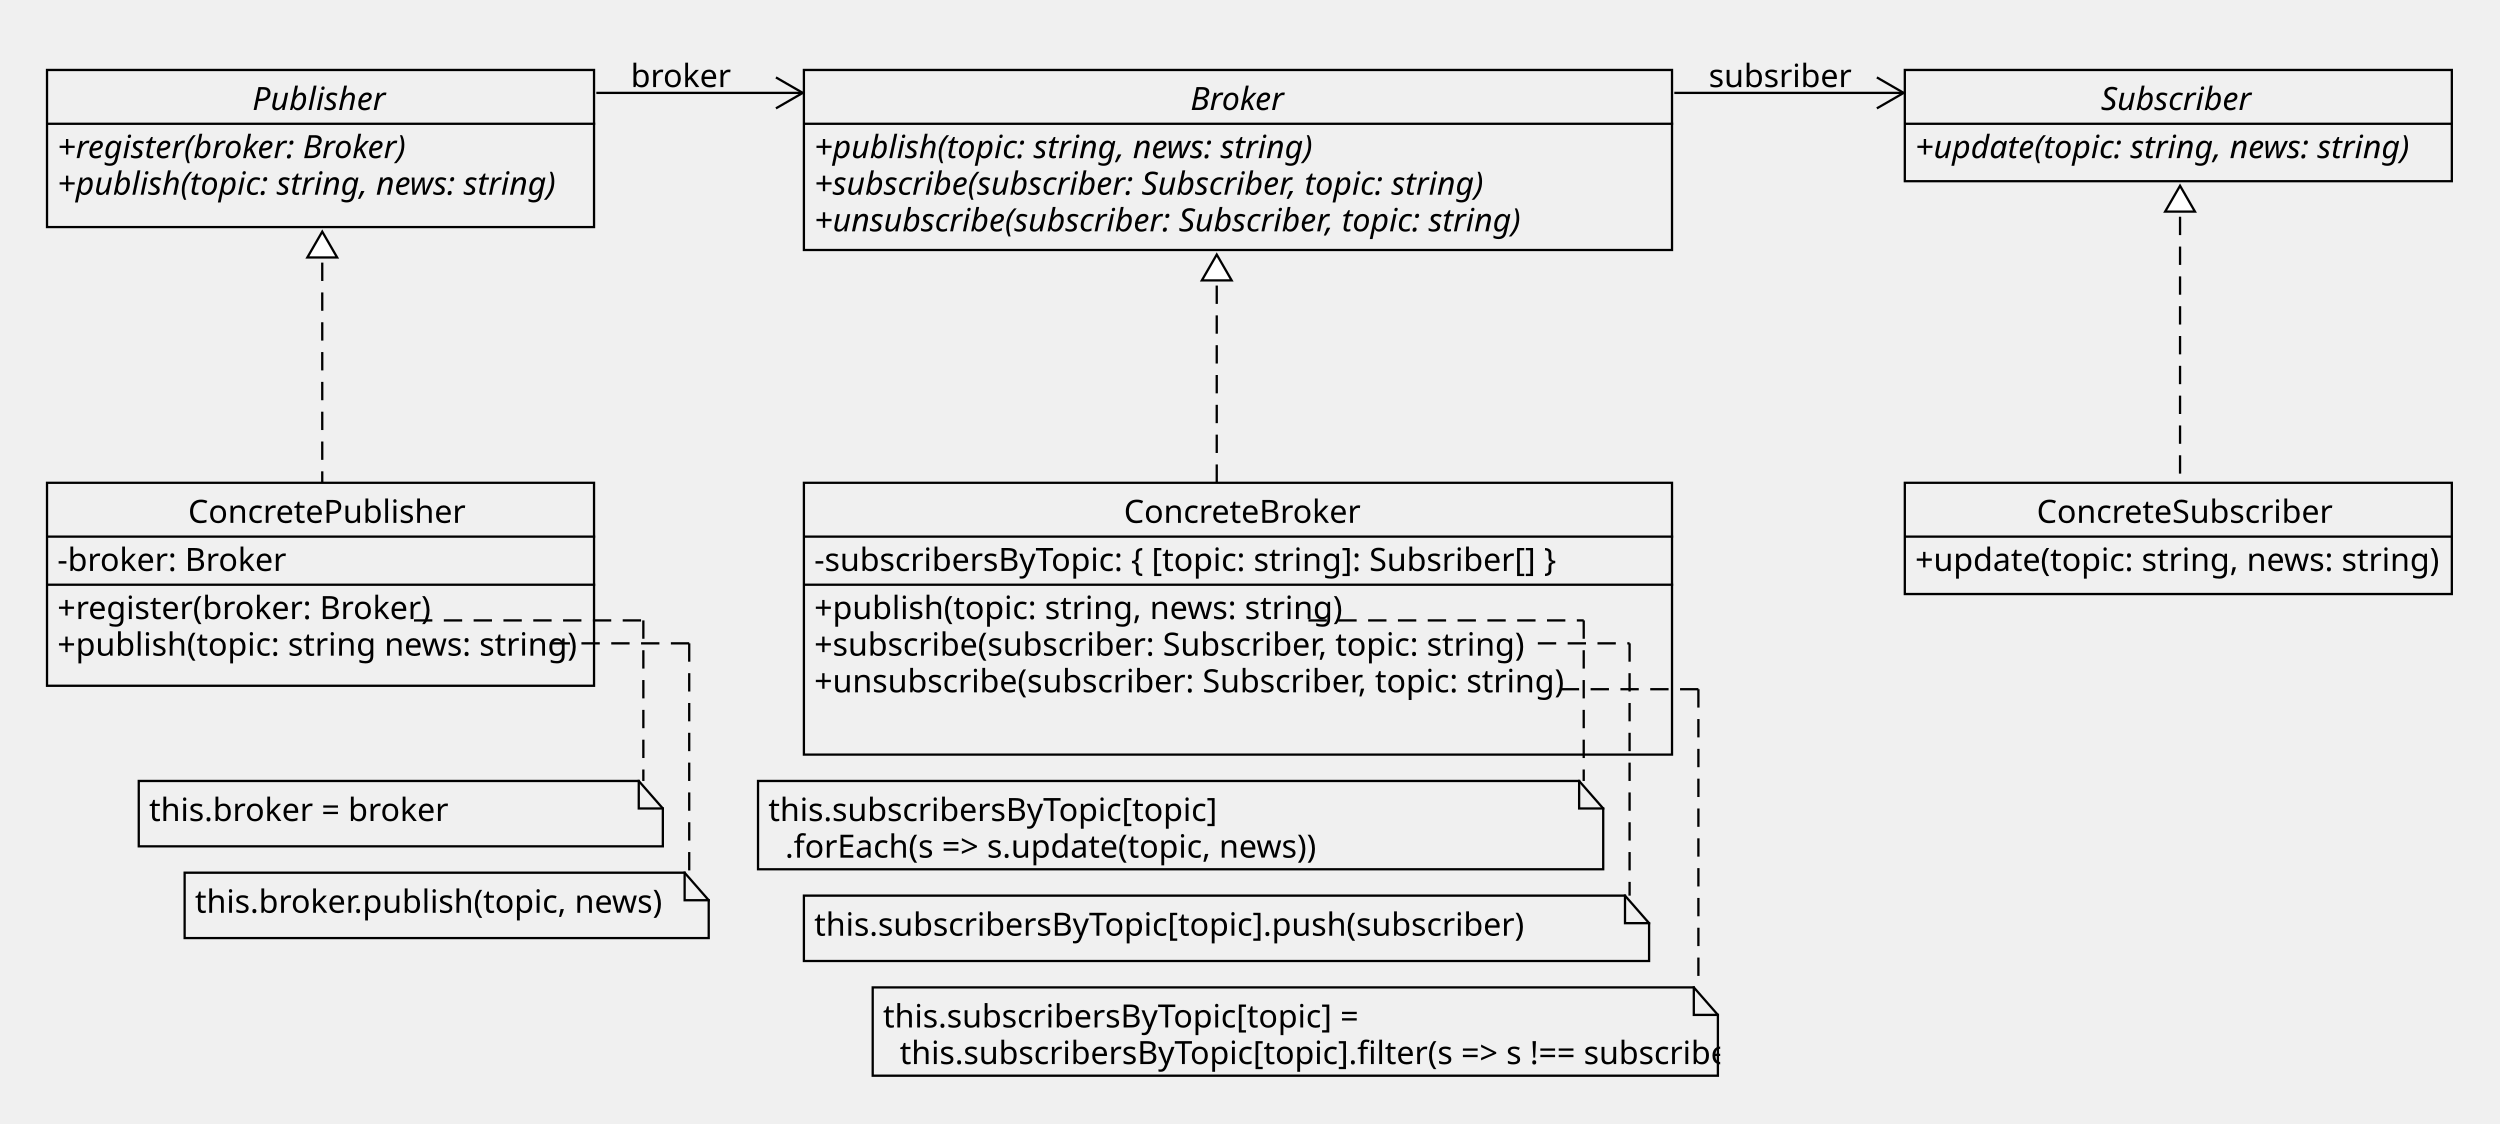
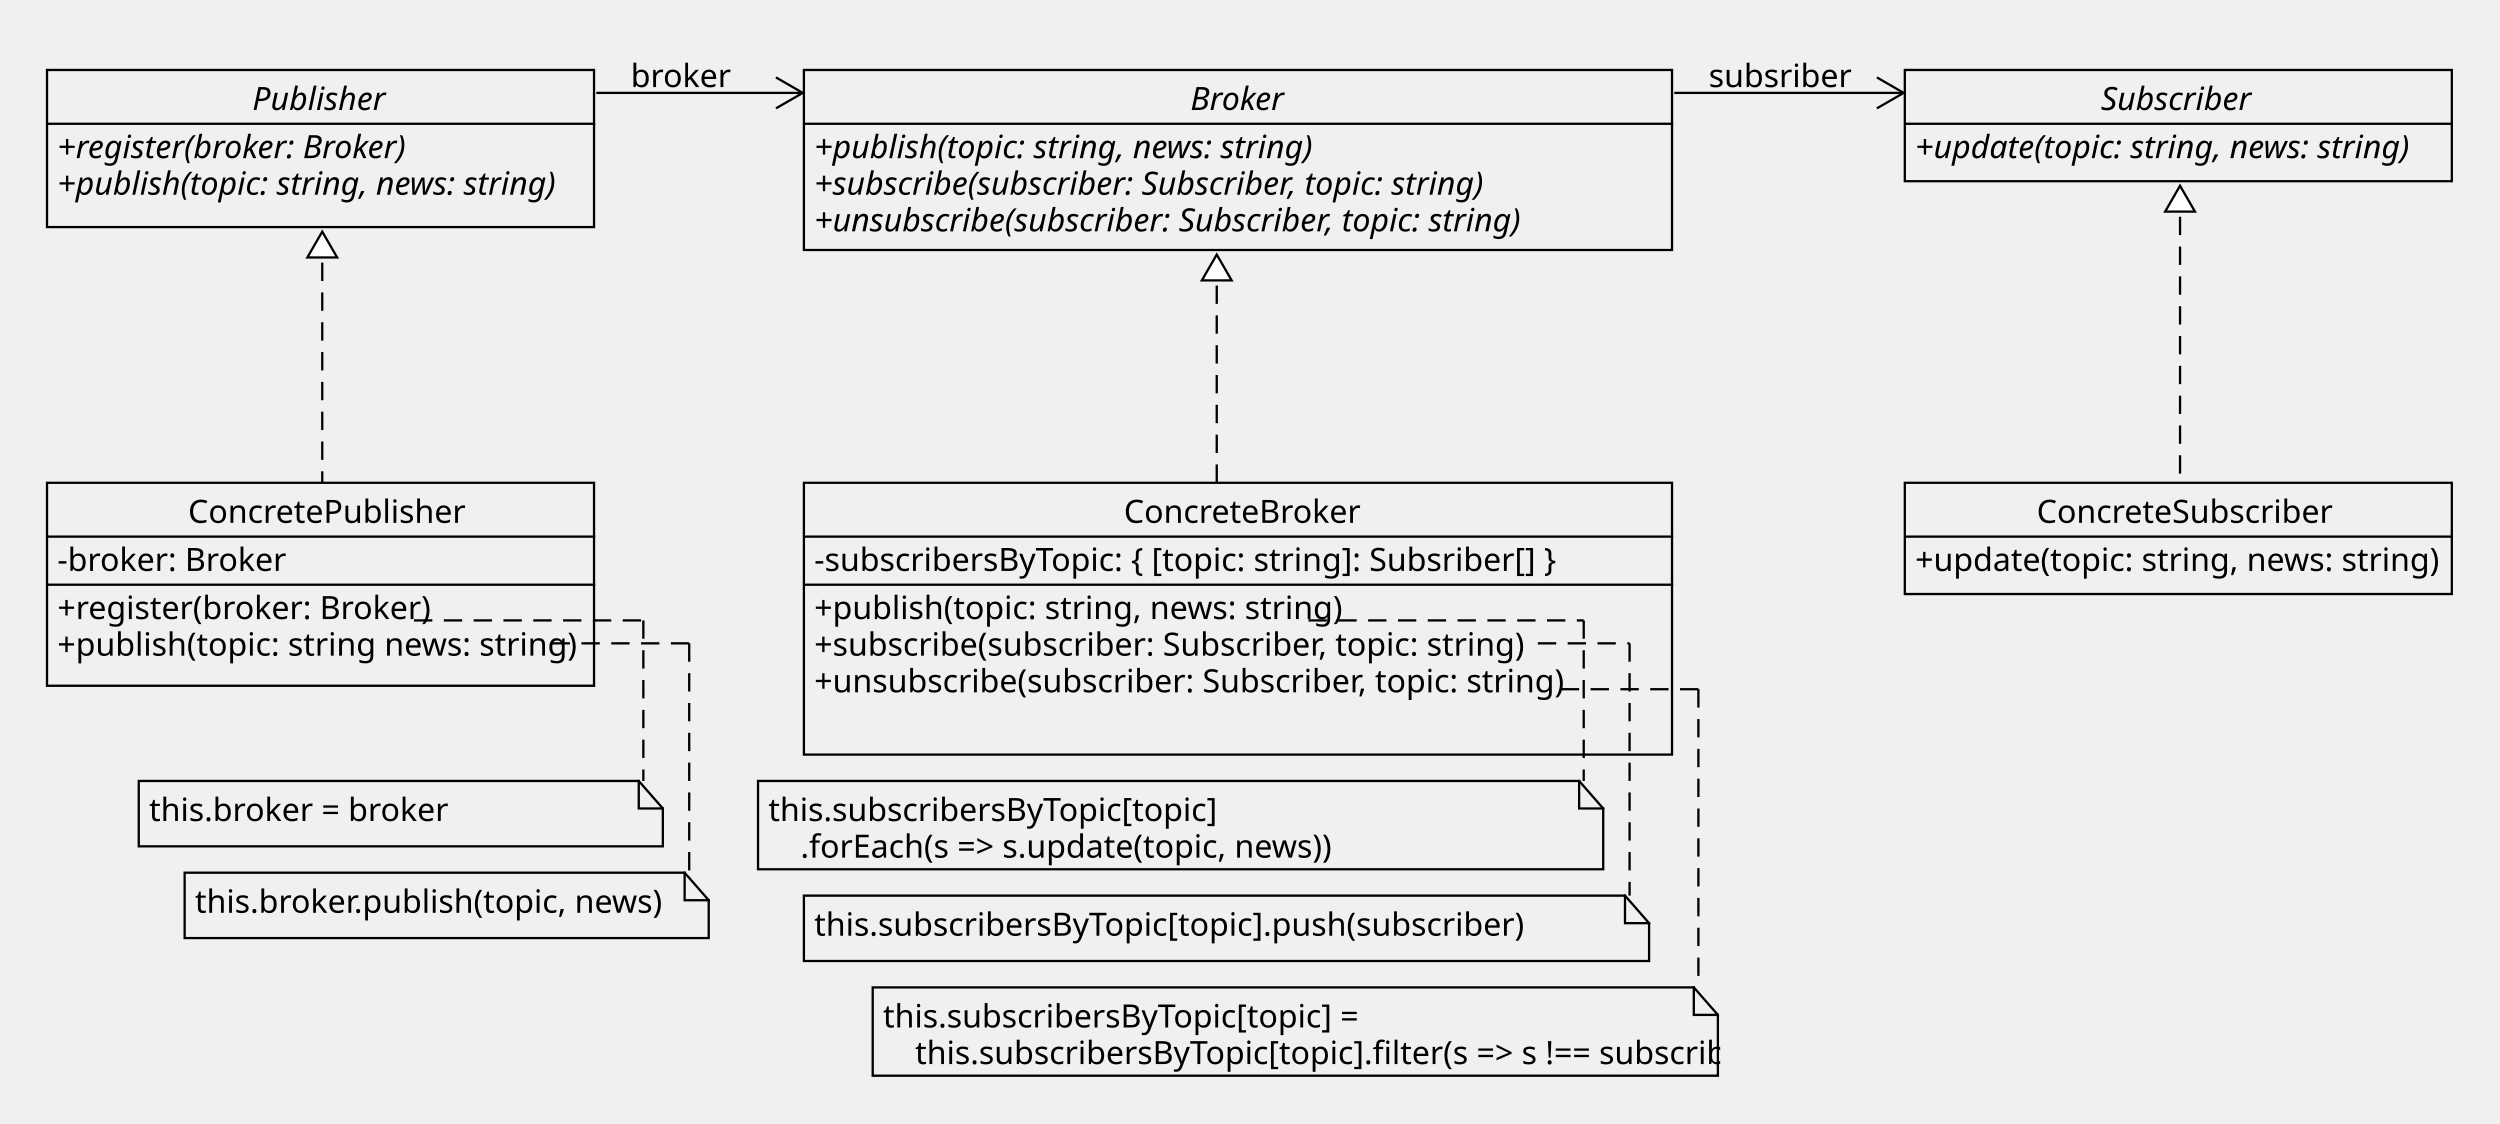
- <svg xmlns="http://www.w3.org/2000/svg" fill-opacity="1" color-rendering="auto" color-interpolation="auto" text-rendering="auto" stroke="black" stroke-linecap="square" width="1090" stroke-miterlimit="10" shape-rendering="auto" stroke-opacity="1" fill="black" stroke-dasharray="none" font-weight="normal" stroke-width="1" viewBox="200 170 1090 490" height="490" font-family="'Dialog'" font-style="normal" stroke-linejoin="miter" font-size="12px" stroke-dashoffset="0" image-rendering="auto">
+ <svg xmlns="http://www.w3.org/2000/svg" fill-opacity="1" color-rendering="auto" color-interpolation="auto" text-rendering="auto" stroke="black" stroke-linecap="square" width="1090" stroke-miterlimit="10" shape-rendering="auto" stroke-opacity="1" fill="black" stroke-dasharray="none" font-weight="normal" stroke-width="1" viewBox="170 170 1090 490" height="490" font-family="'Dialog'" font-style="normal" stroke-linejoin="miter" font-size="12px" stroke-dashoffset="0" image-rendering="auto">
  <defs id="genericDefs" />
  <g>
    <defs id="defs1">
      <clipPath clipPathUnits="userSpaceOnUse" id="clipPath1">
        <path d="M0 0 L2147483647 0 L2147483647 2147483647 L0 2147483647 L0 0 Z" />
      </clipPath>
      <clipPath clipPathUnits="userSpaceOnUse" id="clipPath2">
        <path d="M0 0 L0 40 L370 40 L370 0 Z" />
      </clipPath>
      <clipPath clipPathUnits="userSpaceOnUse" id="clipPath3">
        <path d="M0 0 L0 30 L370 30 L370 0 Z" />
      </clipPath>
      <clipPath clipPathUnits="userSpaceOnUse" id="clipPath4">
        <path d="M0 0 L0 30 L70 30 L70 0 Z" />
      </clipPath>
      <clipPath clipPathUnits="userSpaceOnUse" id="clipPath5">
        <path d="M0 0 L0 30 L230 30 L230 0 Z" />
      </clipPath>
      <clipPath clipPathUnits="userSpaceOnUse" id="clipPath6">
        <path d="M0 0 L0 120 L380 120 L380 0 Z" />
      </clipPath>
      <clipPath clipPathUnits="userSpaceOnUse" id="clipPath7">
        <path d="M0 0 L0 80 L380 80 L380 0 Z" />
      </clipPath>
      <clipPath clipPathUnits="userSpaceOnUse" id="clipPath8">
        <path d="M0 0 L0 30 L60 30 L60 0 Z" />
      </clipPath>
      <clipPath clipPathUnits="userSpaceOnUse" id="clipPath9">
        <path d="M0 0 L0 70 L240 70 L240 0 Z" />
      </clipPath>
      <clipPath clipPathUnits="userSpaceOnUse" id="clipPath10">
        <path d="M0 0 L0 90 L240 90 L240 0 Z" />
      </clipPath>
      <clipPath clipPathUnits="userSpaceOnUse" id="clipPath11">
        <path d="M0 0 L0 50 L240 50 L240 0 Z" />
      </clipPath>
      <clipPath clipPathUnits="userSpaceOnUse" id="clipPath12">
        <path d="M0 0 L0 30 L90 30 L90 0 Z" />
      </clipPath>
      <clipPath clipPathUnits="userSpaceOnUse" id="clipPath13">
        <path d="M0 0 L0 160 L30 160 L30 0 Z" />
      </clipPath>
      <clipPath clipPathUnits="userSpaceOnUse" id="clipPath14">
        <path d="M0 0 L0 140 L30 140 L30 0 Z" />
      </clipPath>
      <clipPath clipPathUnits="userSpaceOnUse" id="clipPath15">
        <path d="M0 0 L0 30 L150 30 L150 0 Z" />
      </clipPath>
      <clipPath clipPathUnits="userSpaceOnUse" id="clipPath16">
        <path d="M0 0 L0 100 L30 100 L30 0 Z" />
      </clipPath>
      <clipPath clipPathUnits="userSpaceOnUse" id="clipPath17">
        <path d="M0 0 L0 30 L130 30 L130 0 Z" />
      </clipPath>
      <clipPath clipPathUnits="userSpaceOnUse" id="clipPath18">
        <path d="M0 0 L0 130 L30 130 L30 0 Z" />
      </clipPath>
      <clipPath clipPathUnits="userSpaceOnUse" id="clipPath19">
        <path d="M0 0 L0 30 L120 30 L120 0 Z" />
      </clipPath>
    </defs>
-     <g fill="rgb(255,255,255)" fill-opacity="0" transform="translate(580,600)" stroke-opacity="0" stroke="rgb(255,255,255)">
+     <g fill="rgb(255,255,255)" fill-opacity="0" transform="translate(550,600)" stroke-opacity="0" stroke="rgb(255,255,255)">
      <path d="M0.5 0.5 L358.5 0.5 L369 12.5 L369 39 L0.5 39 Z" stroke="none" clip-path="url(#clipPath2)" />
    </g>
-     <g transform="translate(580,600)">
+     <g transform="translate(550,600)">
      <path fill="none" d="M0.5 0.5 L358.5 0.5 L369 12.5 L369 39 L0.5 39 Z" clip-path="url(#clipPath2)" />
      <path fill="none" d="M358.5 0.5 L358.5 12.5 L369 12.5" clip-path="url(#clipPath2)" />
      <text x="5" font-size="14px" y="17.969" clip-path="url(#clipPath2)" font-family="sans-serif" stroke="none" xml:space="preserve">this.subscribersByTopic[topic] =</text>
-       <text x="5" font-size="14px" y="33.938" clip-path="url(#clipPath2)" font-family="sans-serif" stroke="none" xml:space="preserve">  this.subscribersByTopic[topic].filter(s =&gt; s !== subscriber)</text>
-     </g>
-     <g fill="rgb(255,255,255)" fill-opacity="0" transform="translate(550,560)" stroke-opacity="0" stroke="rgb(255,255,255)">
+       <text x="5" font-size="14px" y="33.938" clip-path="url(#clipPath2)" font-family="sans-serif" stroke="none" xml:space="preserve"> this.subscribersByTopic[topic].filter(s =&gt; s !== subscriber)</text>
+     </g>
+     <g fill="rgb(255,255,255)" fill-opacity="0" transform="translate(520,560)" stroke-opacity="0" stroke="rgb(255,255,255)">
      <path d="M0.5 0.5 L358.5 0.5 L369 12.5 L369 29 L0.5 29 Z" stroke="none" clip-path="url(#clipPath3)" />
    </g>
-     <g transform="translate(550,560)">
+     <g transform="translate(520,560)">
      <path fill="none" d="M0.5 0.5 L358.5 0.5 L369 12.5 L369 29 L0.5 29 Z" clip-path="url(#clipPath3)" />
      <path fill="none" d="M358.5 0.5 L358.5 12.5 L369 12.5" clip-path="url(#clipPath3)" />
      <text x="5" font-size="14px" y="17.969" clip-path="url(#clipPath3)" font-family="sans-serif" stroke="none" xml:space="preserve">this.subscribersByTopic[topic].push(subscriber)</text>
    </g>
-     <g fill="rgb(255,255,255)" fill-opacity="0" transform="translate(530,510)" stroke-opacity="0" stroke="rgb(255,255,255)">
+     <g fill="rgb(255,255,255)" fill-opacity="0" transform="translate(500,510)" stroke-opacity="0" stroke="rgb(255,255,255)">
      <path d="M0.5 0.5 L358.5 0.5 L369 12.5 L369 39 L0.5 39 Z" stroke="none" clip-path="url(#clipPath2)" />
    </g>
-     <g transform="translate(530,510)">
+     <g transform="translate(500,510)">
      <path fill="none" d="M0.5 0.5 L358.5 0.5 L369 12.5 L369 39 L0.5 39 Z" clip-path="url(#clipPath2)" />
      <path fill="none" d="M358.5 0.5 L358.5 12.5 L369 12.5" clip-path="url(#clipPath2)" />
      <text x="5" font-size="14px" y="17.969" clip-path="url(#clipPath2)" font-family="sans-serif" stroke="none" xml:space="preserve">this.subscribersByTopic[topic]</text>
-       <text x="5" font-size="14px" y="33.938" clip-path="url(#clipPath2)" font-family="sans-serif" stroke="none" xml:space="preserve">  .forEach(s =&gt; s.update(topic, news))</text>
-     </g>
-     <g font-family="sans-serif" font-size="14px" transform="translate(940,190)">
+       <text x="5" font-size="14px" y="33.938" clip-path="url(#clipPath2)" font-family="sans-serif" stroke="none" xml:space="preserve"> .forEach(s =&gt; s.update(topic, news))</text>
+     </g>
+     <g font-family="sans-serif" font-size="14px" transform="translate(910,190)">
      <text x="5" xml:space="preserve" y="17.969" clip-path="url(#clipPath4)" stroke="none">subsriber</text>
    </g>
-     <g fill="rgb(255,255,255)" fill-opacity="0" transform="translate(280,550)" stroke-opacity="0" stroke="rgb(255,255,255)">
+     <g fill="rgb(255,255,255)" fill-opacity="0" transform="translate(250,550)" stroke-opacity="0" stroke="rgb(255,255,255)">
      <path d="M0.5 0.5 L218.5 0.5 L229 12.5 L229 29 L0.5 29 Z" stroke="none" clip-path="url(#clipPath5)" />
    </g>
-     <g transform="translate(280,550)">
+     <g transform="translate(250,550)">
      <path fill="none" d="M0.5 0.5 L218.5 0.5 L229 12.5 L229 29 L0.5 29 Z" clip-path="url(#clipPath5)" />
      <path fill="none" d="M218.5 0.5 L218.5 12.5 L229 12.5" clip-path="url(#clipPath5)" />
      <text x="5" font-size="14px" y="17.969" clip-path="url(#clipPath5)" font-family="sans-serif" stroke="none" xml:space="preserve">this.broker.publish(topic, news)</text>
    </g>
-     <g fill="rgb(255,255,255)" fill-opacity="0" transform="translate(550,380)" stroke-opacity="0" stroke="rgb(255,255,255)">
+     <g fill="rgb(255,255,255)" fill-opacity="0" transform="translate(520,380)" stroke-opacity="0" stroke="rgb(255,255,255)">
      <rect x="0.5" width="378.5" height="118.5" y="0.5" clip-path="url(#clipPath6)" stroke="none" />
    </g>
-     <g transform="translate(550,380)">
+     <g transform="translate(520,380)">
      <rect fill="none" x="0.5" width="378.5" height="118.5" y="0.5" clip-path="url(#clipPath6)" />
      <text x="140" font-size="14px" y="17.969" clip-path="url(#clipPath6)" font-family="sans-serif" stroke="none" xml:space="preserve">ConcreteBroker</text>
      <path fill="none" d="M1 23.969 L379 23.969" clip-path="url(#clipPath6)" />
      <text x="5" font-size="14px" y="38.938" clip-path="url(#clipPath6)" font-family="sans-serif" stroke="none" xml:space="preserve">-subscribersByTopic: { [topic: string]: Subsriber[] }</text>
      <path fill="none" d="M1 44.938 L379 44.938" clip-path="url(#clipPath6)" />
      <text x="5" font-size="14px" y="59.906" clip-path="url(#clipPath6)" font-family="sans-serif" stroke="none" xml:space="preserve">+publish(topic: string, news: string)</text>
      <text x="5" font-size="14px" y="75.875" clip-path="url(#clipPath6)" font-family="sans-serif" stroke="none" xml:space="preserve">+subscribe(subscriber: Subscriber, topic: string)</text>
      <text x="5" font-size="14px" y="91.844" clip-path="url(#clipPath6)" font-family="sans-serif" stroke="none" xml:space="preserve">+unsubscribe(subscriber: Subscriber, topic: string)</text>
    </g>
-     <g fill="rgb(255,255,255)" fill-opacity="0" transform="translate(550,200)" stroke-opacity="0" stroke="rgb(255,255,255)">
+     <g fill="rgb(255,255,255)" fill-opacity="0" transform="translate(520,200)" stroke-opacity="0" stroke="rgb(255,255,255)">
      <rect x="0.5" width="378.5" height="78.5" y="0.5" clip-path="url(#clipPath7)" stroke="none" />
    </g>
-     <g transform="translate(550,200)">
+     <g transform="translate(520,200)">
      <rect fill="none" x="0.5" width="378.5" height="78.5" y="0.5" clip-path="url(#clipPath7)" />
      <text x="169" font-size="14px" y="17.969" clip-path="url(#clipPath7)" font-family="sans-serif" font-style="italic" stroke="none" xml:space="preserve">Broker</text>
      <path fill="none" d="M1 23.969 L379 23.969" clip-path="url(#clipPath7)" />
      <text x="5" font-size="14px" y="38.938" clip-path="url(#clipPath7)" font-family="sans-serif" font-style="italic" stroke="none" xml:space="preserve">+publish(topic: string, news: string)</text>
      <text x="5" font-size="14px" y="54.906" clip-path="url(#clipPath7)" font-family="sans-serif" font-style="italic" stroke="none" xml:space="preserve">+subscribe(subscriber: Subscriber, topic: string)</text>
      <text x="5" font-size="14px" y="70.875" clip-path="url(#clipPath7)" font-family="sans-serif" font-style="italic" stroke="none" xml:space="preserve">+unsubscribe(subscriber: Subscriber, topic: string)</text>
    </g>
-     <g font-family="sans-serif" font-size="14px" transform="translate(470,190)">
+     <g font-family="sans-serif" font-size="14px" transform="translate(440,190)">
      <text x="5" xml:space="preserve" y="17.969" clip-path="url(#clipPath8)" stroke="none">broker</text>
    </g>
-     <g fill="rgb(255,255,255)" fill-opacity="0" transform="translate(220,200)" stroke-opacity="0" stroke="rgb(255,255,255)">
+     <g fill="rgb(255,255,255)" fill-opacity="0" transform="translate(190,200)" stroke-opacity="0" stroke="rgb(255,255,255)">
      <rect x="0.5" width="238.5" height="68.5" y="0.5" clip-path="url(#clipPath9)" stroke="none" />
    </g>
-     <g transform="translate(220,200)">
+     <g transform="translate(190,200)">
      <rect fill="none" x="0.5" width="238.5" height="68.5" y="0.5" clip-path="url(#clipPath9)" />
      <text x="90" font-size="14px" y="17.969" clip-path="url(#clipPath9)" font-family="sans-serif" font-style="italic" stroke="none" xml:space="preserve">Publisher</text>
      <path fill="none" d="M1 23.969 L239 23.969" clip-path="url(#clipPath9)" />
      <text x="5" font-size="14px" y="38.938" clip-path="url(#clipPath9)" font-family="sans-serif" font-style="italic" stroke="none" xml:space="preserve">+register(broker: Broker)</text>
      <text x="5" font-size="14px" y="54.906" clip-path="url(#clipPath9)" font-family="sans-serif" font-style="italic" stroke="none" xml:space="preserve">+publish(topic: string, news: string)</text>
    </g>
-     <g fill="rgb(255,255,255)" fill-opacity="0" transform="translate(260,510)" stroke-opacity="0" stroke="rgb(255,255,255)">
+     <g fill="rgb(255,255,255)" fill-opacity="0" transform="translate(230,510)" stroke-opacity="0" stroke="rgb(255,255,255)">
      <path d="M0.5 0.5 L218.5 0.5 L229 12.5 L229 29 L0.5 29 Z" stroke="none" clip-path="url(#clipPath5)" />
    </g>
-     <g transform="translate(260,510)">
+     <g transform="translate(230,510)">
      <path fill="none" d="M0.5 0.5 L218.5 0.5 L229 12.5 L229 29 L0.5 29 Z" clip-path="url(#clipPath5)" />
      <path fill="none" d="M218.5 0.5 L218.5 12.5 L229 12.5" clip-path="url(#clipPath5)" />
      <text x="5" font-size="14px" y="17.969" clip-path="url(#clipPath5)" font-family="sans-serif" stroke="none" xml:space="preserve">this.broker = broker</text>
    </g>
-     <g fill="rgb(255,255,255)" fill-opacity="0" transform="translate(220,380)" stroke-opacity="0" stroke="rgb(255,255,255)">
+     <g fill="rgb(255,255,255)" fill-opacity="0" transform="translate(190,380)" stroke-opacity="0" stroke="rgb(255,255,255)">
      <rect x="0.5" width="238.5" height="88.5" y="0.5" clip-path="url(#clipPath10)" stroke="none" />
    </g>
-     <g transform="translate(220,380)">
+     <g transform="translate(190,380)">
      <rect fill="none" x="0.5" width="238.5" height="88.5" y="0.5" clip-path="url(#clipPath10)" />
      <text x="62" font-size="14px" y="17.969" clip-path="url(#clipPath10)" font-family="sans-serif" stroke="none" xml:space="preserve">ConcretePublisher</text>
      <path fill="none" d="M1 23.969 L239 23.969" clip-path="url(#clipPath10)" />
      <text x="5" font-size="14px" y="38.938" clip-path="url(#clipPath10)" font-family="sans-serif" stroke="none" xml:space="preserve">-broker: Broker</text>
      <path fill="none" d="M1 44.938 L239 44.938" clip-path="url(#clipPath10)" />
      <text x="5" font-size="14px" y="59.906" clip-path="url(#clipPath10)" font-family="sans-serif" stroke="none" xml:space="preserve">+register(broker: Broker)</text>
      <text x="5" font-size="14px" y="75.875" clip-path="url(#clipPath10)" font-family="sans-serif" stroke="none" xml:space="preserve">+publish(topic: string news: string)</text>
    </g>
-     <g fill="rgb(255,255,255)" fill-opacity="0" transform="translate(1030,380)" stroke-opacity="0" stroke="rgb(255,255,255)">
+     <g fill="rgb(255,255,255)" fill-opacity="0" transform="translate(1000,380)" stroke-opacity="0" stroke="rgb(255,255,255)">
      <rect x="0.5" width="238.5" height="48.5" y="0.5" clip-path="url(#clipPath11)" stroke="none" />
    </g>
-     <g transform="translate(1030,380)">
+     <g transform="translate(1000,380)">
      <rect fill="none" x="0.5" width="238.5" height="48.5" y="0.5" clip-path="url(#clipPath11)" />
      <text x="58" font-size="14px" y="17.969" clip-path="url(#clipPath11)" font-family="sans-serif" stroke="none" xml:space="preserve">ConcreteSubscriber</text>
      <path fill="none" d="M1 23.969 L239 23.969" clip-path="url(#clipPath11)" />
      <text x="5" font-size="14px" y="38.938" clip-path="url(#clipPath11)" font-family="sans-serif" stroke="none" xml:space="preserve">+update(topic: string, news: string)</text>
    </g>
-     <g fill="rgb(255,255,255)" fill-opacity="0" transform="translate(1030,200)" stroke-opacity="0" stroke="rgb(255,255,255)">
+     <g fill="rgb(255,255,255)" fill-opacity="0" transform="translate(1000,200)" stroke-opacity="0" stroke="rgb(255,255,255)">
      <rect x="0.5" width="238.5" height="48.5" y="0.5" clip-path="url(#clipPath11)" stroke="none" />
    </g>
-     <g transform="translate(1030,200)">
+     <g transform="translate(1000,200)">
      <rect fill="none" x="0.5" width="238.5" height="48.5" y="0.5" clip-path="url(#clipPath11)" />
      <text x="86" font-size="14px" y="17.969" clip-path="url(#clipPath11)" font-family="sans-serif" font-style="italic" stroke="none" xml:space="preserve">Subscriber</text>
      <path fill="none" d="M1 23.969 L239 23.969" clip-path="url(#clipPath11)" />
      <text x="5" font-size="14px" y="38.938" clip-path="url(#clipPath11)" font-family="sans-serif" font-style="italic" stroke="none" xml:space="preserve">+update(topic: string, news: string)</text>
    </g>
-     <g stroke-dasharray="8,5" stroke-miterlimit="5" transform="translate(870,460)" stroke-linecap="butt">
+     <g stroke-dasharray="8,5" stroke-miterlimit="5" transform="translate(840,460)" stroke-linecap="butt">
      <path fill="none" d="M10.5 10.5 L70.5 10.5" clip-path="url(#clipPath12)" />
    </g>
-     <g stroke-dasharray="8,5" stroke-miterlimit="5" transform="translate(930,460)" stroke-linecap="butt">
+     <g stroke-dasharray="8,5" stroke-miterlimit="5" transform="translate(900,460)" stroke-linecap="butt">
      <path fill="none" d="M10.5 10.5 L10.5 140.5" clip-path="url(#clipPath13)" />
    </g>
-     <g stroke-dasharray="8,5" stroke-miterlimit="5" transform="translate(860,440)" stroke-linecap="butt">
+     <g stroke-dasharray="8,5" stroke-miterlimit="5" transform="translate(830,440)" stroke-linecap="butt">
      <path fill="none" d="M10.5 10.5 L50.5 10.5" clip-path="url(#clipPath4)" />
    </g>
-     <g stroke-dasharray="8,5" stroke-miterlimit="5" transform="translate(900,440)" stroke-linecap="butt">
+     <g stroke-dasharray="8,5" stroke-miterlimit="5" transform="translate(870,440)" stroke-linecap="butt">
      <path fill="none" d="M10.5 10.5 L10.5 120.5" clip-path="url(#clipPath14)" />
    </g>
-     <g stroke-dasharray="8,5" stroke-miterlimit="5" transform="translate(760,430)" stroke-linecap="butt">
+     <g stroke-dasharray="8,5" stroke-miterlimit="5" transform="translate(730,430)" stroke-linecap="butt">
      <path fill="none" d="M10.5 10.5 L130.5 10.5" clip-path="url(#clipPath15)" />
    </g>
-     <g stroke-dasharray="8,5" stroke-miterlimit="5" transform="translate(880,430)" stroke-linecap="butt">
+     <g stroke-dasharray="8,5" stroke-miterlimit="5" transform="translate(850,430)" stroke-linecap="butt">
      <path fill="none" d="M10.5 10.5 L10.5 80.5" clip-path="url(#clipPath16)" />
    </g>
-     <g stroke-dasharray="8,5" stroke-miterlimit="5" transform="translate(330,260)" stroke-linecap="butt">
+     <g stroke-dasharray="8,5" stroke-miterlimit="5" transform="translate(300,260)" stroke-linecap="butt">
      <path fill="none" d="M10.5 11.5 L10.5 120.5" clip-path="url(#clipPath14)" />
      <path fill="white" d="M4 22.258 L10.5 11 L17 22.258 Z" clip-path="url(#clipPath14)" stroke="none" />
      <path fill="none" stroke-miterlimit="10" stroke-dasharray="none" d="M4 22.258 L10.5 11 L17 22.258 Z" clip-path="url(#clipPath14)" stroke-linecap="square" />
    </g>
-     <g transform="translate(920,200)">
+     <g transform="translate(890,200)">
      <path fill="none" d="M10.5 10.5 L109.5 10.5" clip-path="url(#clipPath17)" />
      <path fill="none" d="M98.742 17 L110 10.5 L98.742 4" clip-path="url(#clipPath17)" />
    </g>
-     <g stroke-dasharray="8,5" stroke-miterlimit="5" transform="translate(720,270)" stroke-linecap="butt">
+     <g stroke-dasharray="8,5" stroke-miterlimit="5" transform="translate(690,270)" stroke-linecap="butt">
      <path fill="none" d="M10.5 11.5 L10.5 110.5" clip-path="url(#clipPath18)" />
      <path fill="white" d="M4 22.258 L10.5 11 L17 22.258 Z" clip-path="url(#clipPath18)" stroke="none" />
      <path fill="none" stroke-miterlimit="10" stroke-dasharray="none" d="M4 22.258 L10.5 11 L17 22.258 Z" clip-path="url(#clipPath18)" stroke-linecap="square" />
    </g>
-     <g stroke-dasharray="8,5" stroke-miterlimit="5" transform="translate(490,440)" stroke-linecap="butt">
+     <g stroke-dasharray="8,5" stroke-miterlimit="5" transform="translate(460,440)" stroke-linecap="butt">
      <path fill="none" d="M10.5 10.5 L10.5 110.5" clip-path="url(#clipPath18)" />
    </g>
-     <g stroke-dasharray="8,5" stroke-miterlimit="5" transform="translate(430,440)" stroke-linecap="butt">
+     <g stroke-dasharray="8,5" stroke-miterlimit="5" transform="translate(400,440)" stroke-linecap="butt">
      <path fill="none" d="M10.5 10.5 L70.5 10.5" clip-path="url(#clipPath12)" />
    </g>
-     <g transform="translate(450,200)">
+     <g transform="translate(420,200)">
      <path fill="none" d="M10.5 10.5 L99.5 10.5" clip-path="url(#clipPath19)" />
      <path fill="none" d="M88.742 17 L100 10.5 L88.742 4" clip-path="url(#clipPath19)" />
    </g>
-     <g stroke-dasharray="8,5" stroke-miterlimit="5" transform="translate(370,430)" stroke-linecap="butt">
+     <g stroke-dasharray="8,5" stroke-miterlimit="5" transform="translate(340,430)" stroke-linecap="butt">
      <path fill="none" d="M10.5 10.5 L110.5 10.5" clip-path="url(#clipPath17)" />
    </g>
-     <g stroke-dasharray="8,5" stroke-miterlimit="5" transform="translate(470,430)" stroke-linecap="butt">
+     <g stroke-dasharray="8,5" stroke-miterlimit="5" transform="translate(440,430)" stroke-linecap="butt">
      <path fill="none" d="M10.5 10.5 L10.5 80.5" clip-path="url(#clipPath16)" />
    </g>
-     <g stroke-dasharray="8,5" stroke-miterlimit="5" transform="translate(1140,240)" stroke-linecap="butt">
+     <g stroke-dasharray="8,5" stroke-miterlimit="5" transform="translate(1110,240)" stroke-linecap="butt">
      <path fill="none" d="M10.5 11.5 L10.5 140.5" clip-path="url(#clipPath13)" />
      <path fill="white" d="M4 22.258 L10.5 11 L17 22.258 Z" clip-path="url(#clipPath13)" stroke="none" />
      <path fill="none" stroke-miterlimit="10" stroke-dasharray="none" d="M4 22.258 L10.5 11 L17 22.258 Z" clip-path="url(#clipPath13)" stroke-linecap="square" />
    </g>
  </g>
</svg>
